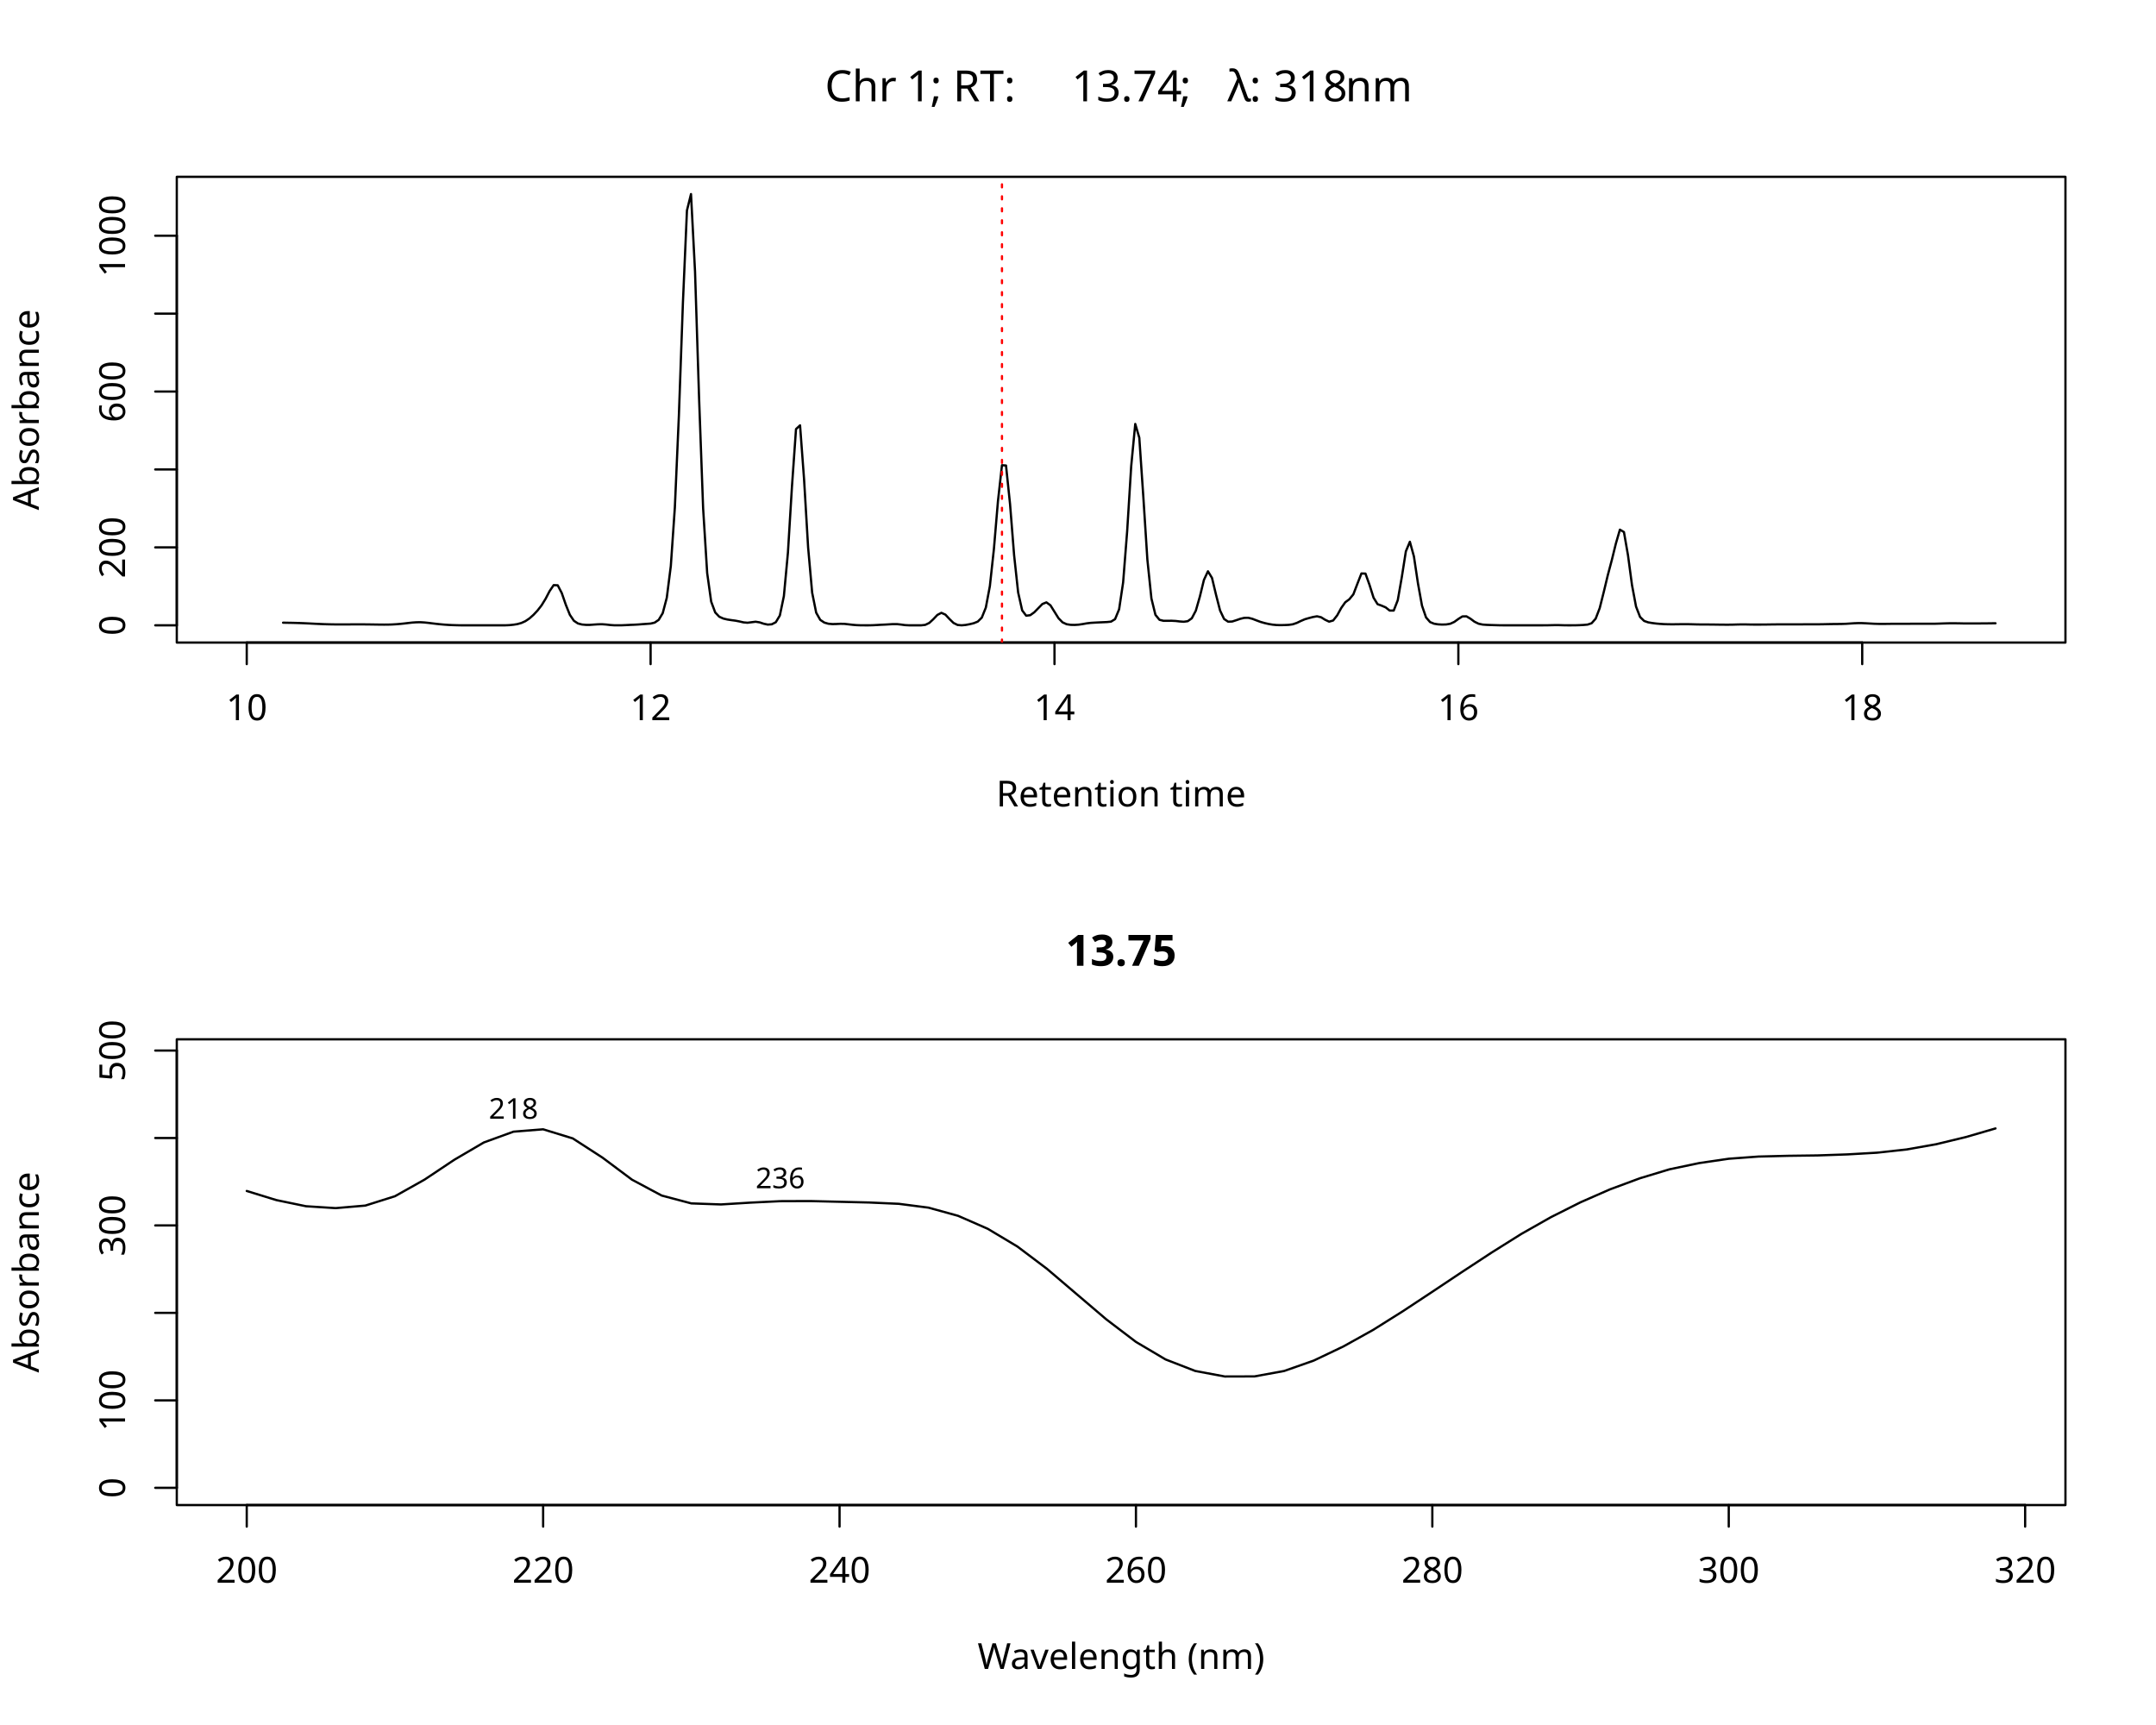
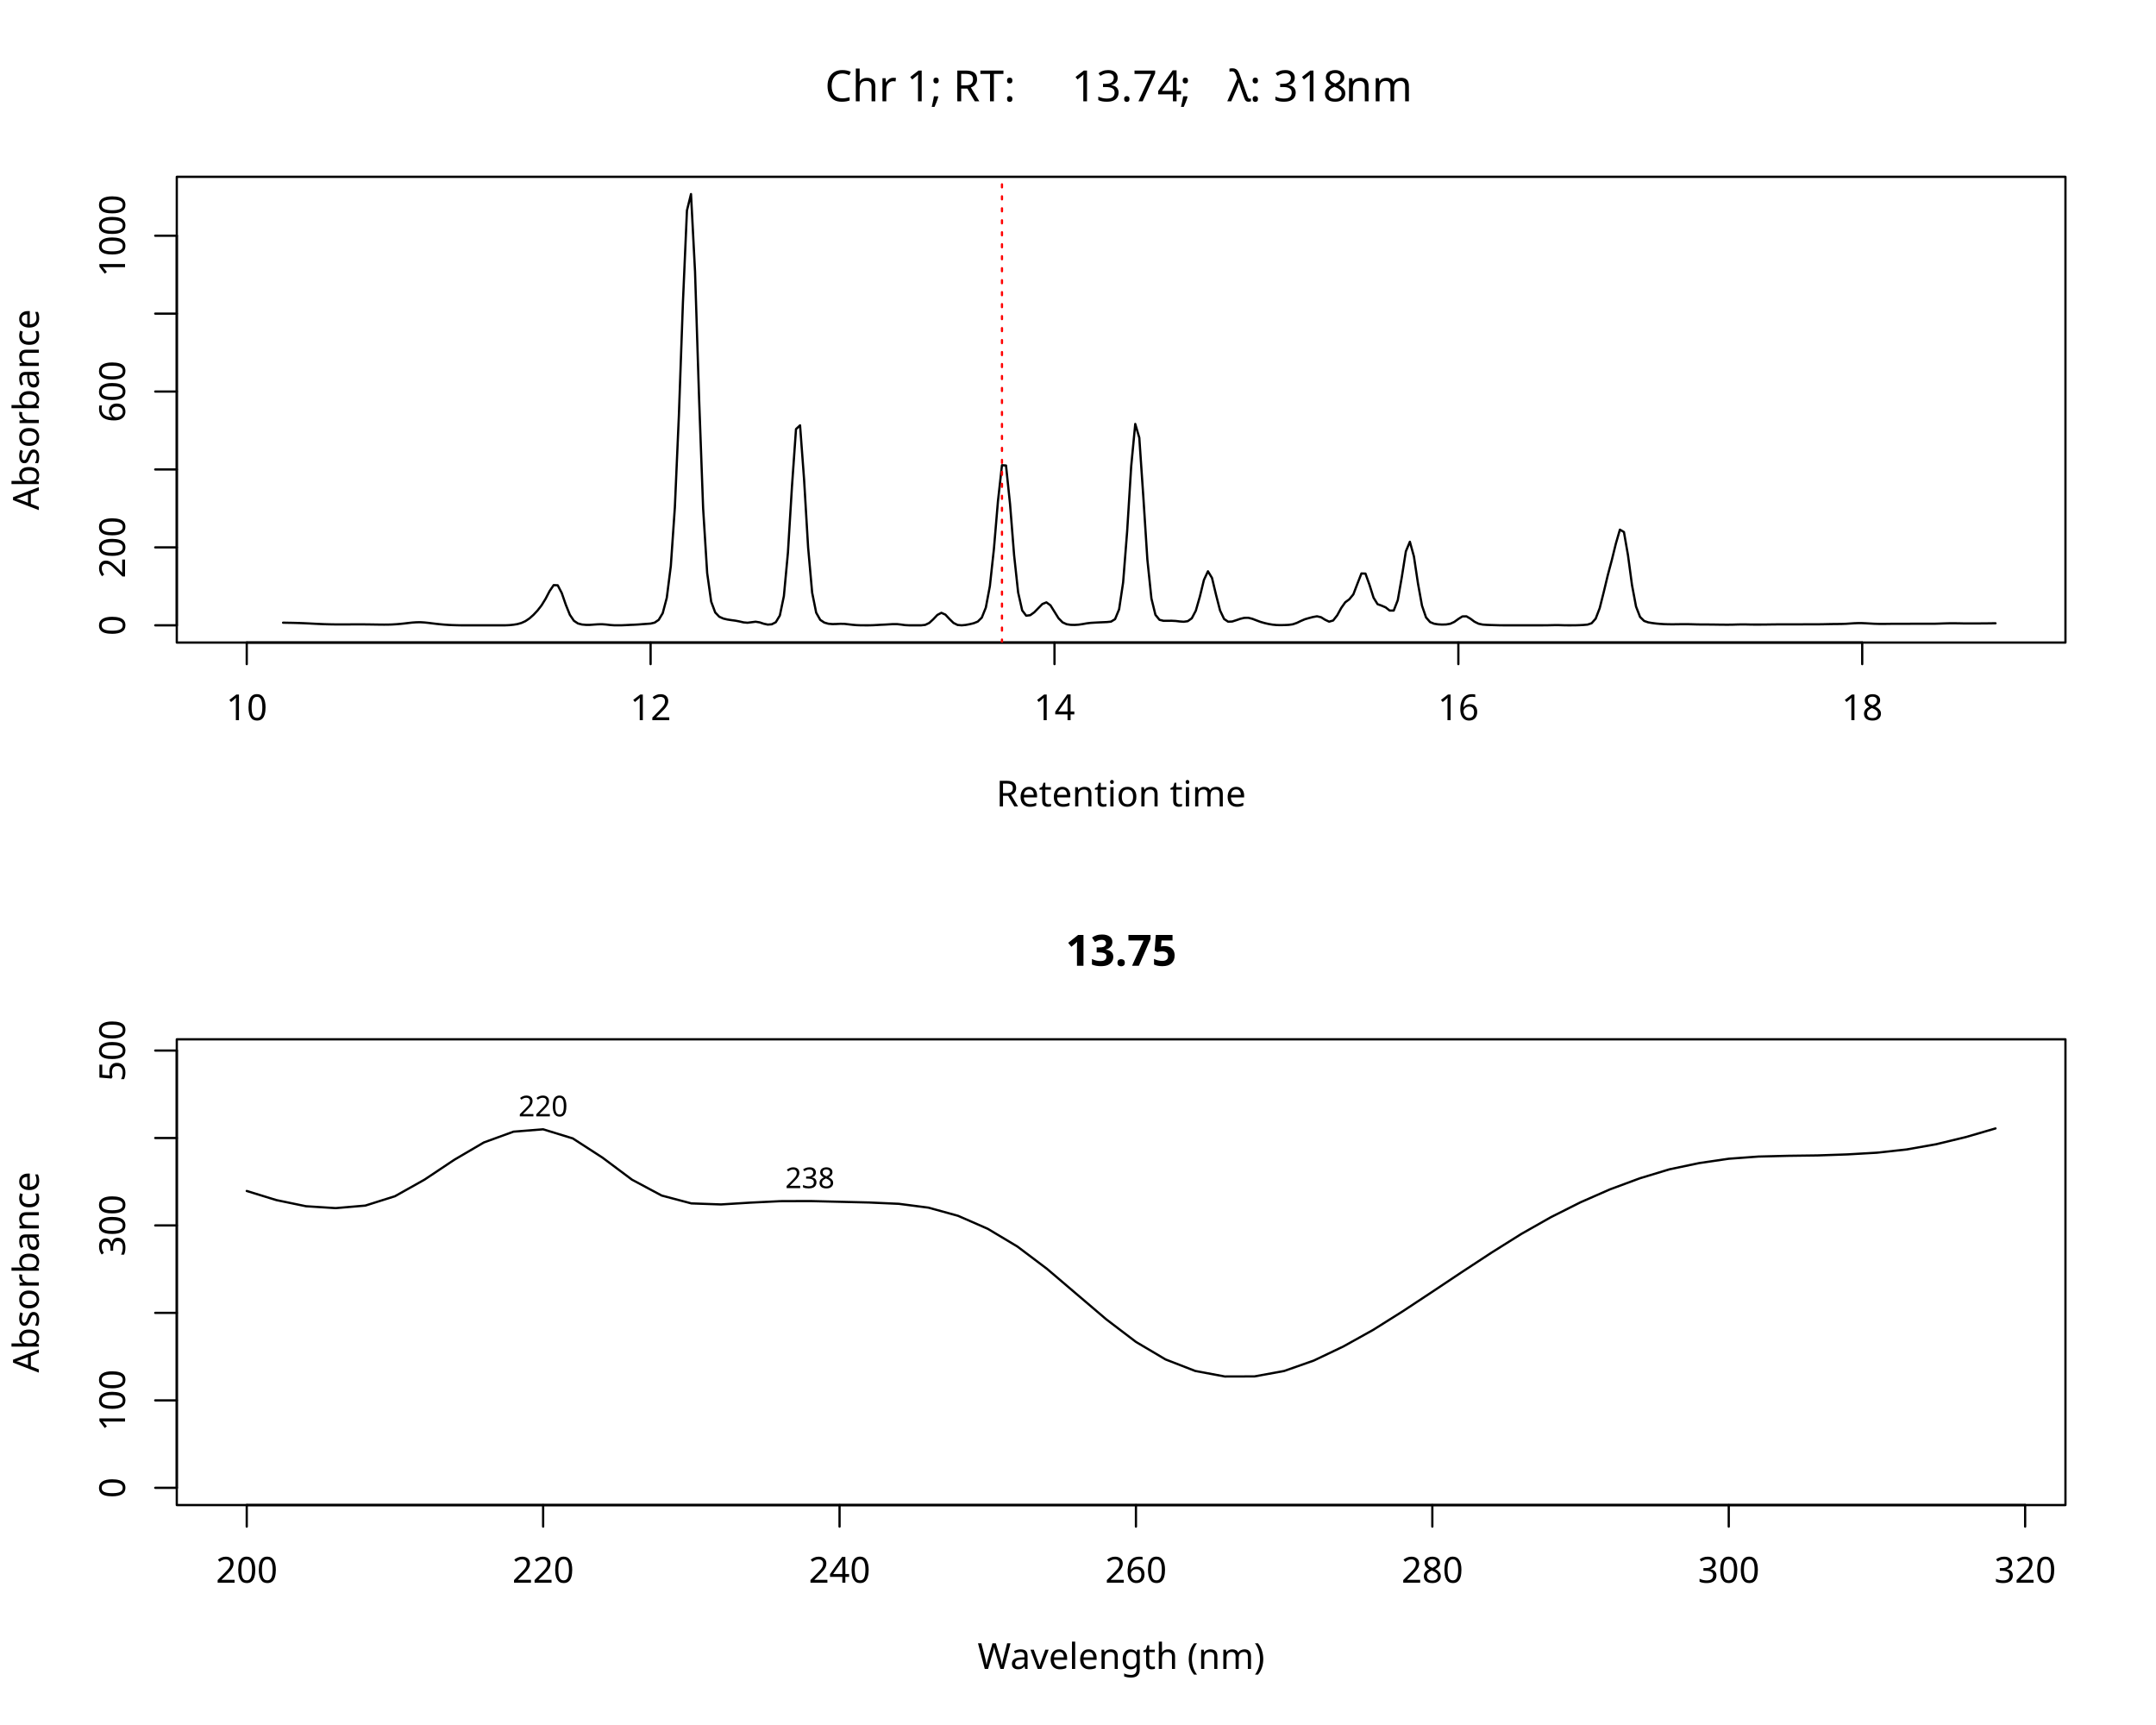
<svg xmlns="http://www.w3.org/2000/svg" class="svglite" data-engine-version="2.0" width="720.00pt" height="576.00pt" viewBox="0 0 720.00 576.00">
  <defs>
    <style type="text/css">
    .svglite line, .svglite polyline, .svglite polygon, .svglite path, .svglite rect, .svglite circle {
      fill: none;
      stroke: #000000;
      stroke-linecap: round;
      stroke-linejoin: round;
      stroke-miterlimit: 10.00;
    }
  </style>
  </defs>
  <rect width="100%" height="100%" style="stroke: none; fill: #FFFFFF;" />
  <defs>
    <clipPath id="cpMC4wMHw3MjAuMDB8MC4wMHw1NzYuMDA=">
      <rect x="0.00" y="0.00" width="720.00" height="576.00" />
    </clipPath>
  </defs>
  <g clip-path="url(#cpMC4wMHw3MjAuMDB8MC4wMHw1NzYuMDA=)">
</g>
  <defs>
    <clipPath id="cpNTkuMDR8Njg5Ljc2fDU5LjA0fDIxNC41Ng==">
      <rect x="59.04" y="59.04" width="630.72" height="155.52" />
    </clipPath>
  </defs>
  <g clip-path="url(#cpNTkuMDR8Njg5Ljc2fDU5LjA0fDIxNC41Ng==)">
    <polyline points="94.54,207.92 95.89,207.95 97.24,207.97 98.58,208.00 99.93,208.04 101.28,208.09 102.63,208.15 103.98,208.22 105.33,208.29 106.68,208.35 108.03,208.41 109.37,208.45 110.72,208.48 112.07,208.50 113.42,208.51 114.77,208.51 116.12,208.50 117.47,208.49 118.82,208.49 120.16,208.49 121.51,208.49 122.86,208.50 124.21,208.52 125.56,208.54 126.91,208.56 128.26,208.57 129.61,208.56 130.95,208.52 132.30,208.44 133.65,208.33 135.00,208.19 136.35,208.03 137.70,207.88 139.05,207.79 140.40,207.77 141.74,207.85 143.09,207.99 144.44,208.16 145.79,208.32 147.14,208.46 148.49,208.58 149.84,208.67 151.19,208.73 152.53,208.77 153.88,208.80 155.23,208.80 156.58,208.80 157.93,208.80 159.28,208.80 160.63,208.80 161.98,208.80 163.32,208.80 164.67,208.80 166.02,208.80 167.37,208.80 168.72,208.80 170.07,208.74 171.42,208.61 172.76,208.40 174.11,208.02 175.46,207.41 176.81,206.50 178.16,205.30 179.51,203.86 180.86,202.13 182.21,199.93 183.55,197.36 184.90,195.38 186.25,195.44 187.60,198.02 188.95,201.92 190.30,205.28 191.65,207.28 193.00,208.18 194.34,208.53 195.69,208.65 197.04,208.65 198.39,208.55 199.74,208.46 201.09,208.44 202.44,208.54 203.79,208.70 205.13,208.79 206.48,208.80 207.83,208.78 209.18,208.72 210.53,208.65 211.88,208.60 213.23,208.52 214.58,208.41 215.92,208.32 217.27,208.22 218.62,207.90 219.97,206.98 221.32,204.73 222.67,199.62 224.02,189.00 225.37,169.44 226.71,138.83 228.06,101.11 229.41,70.27 230.76,64.80 232.11,90.73 233.46,132.97 234.81,169.74 236.16,191.34 237.50,200.89 238.85,204.51 240.20,205.93 241.55,206.54 242.90,206.86 244.25,207.07 245.60,207.25 246.95,207.51 248.29,207.82 249.64,207.94 250.99,207.77 252.34,207.60 253.69,207.82 255.04,208.27 256.39,208.56 257.73,208.46 259.08,207.77 260.43,205.53 261.78,199.04 263.13,184.55 264.48,162.42 265.83,143.28 267.18,142.03 268.52,160.03 269.87,182.77 271.22,197.90 272.57,204.59 273.92,206.98 275.27,207.88 276.62,208.27 277.97,208.39 279.31,208.36 280.66,208.29 282.01,208.32 283.36,208.47 284.71,208.63 286.06,208.74 287.41,208.79 288.76,208.80 290.10,208.80 291.45,208.77 292.80,208.70 294.15,208.62 295.50,208.56 296.85,208.48 298.20,208.40 299.55,208.40 300.89,208.55 302.24,208.73 303.59,208.80 304.94,208.80 306.29,208.80 307.64,208.80 308.99,208.65 310.34,208.00 311.68,206.76 313.03,205.34 314.38,204.63 315.73,205.24 317.08,206.70 318.43,208.01 319.78,208.68 321.13,208.80 322.47,208.68 323.82,208.43 325.17,208.10 326.52,207.56 327.87,206.23 329.22,202.88 330.57,195.70 331.92,183.29 333.26,167.45 334.61,155.34 335.96,155.44 337.31,168.34 338.66,185.35 340.01,197.83 341.36,203.82 342.70,205.59 344.05,205.42 345.40,204.45 346.75,203.07 348.10,201.69 349.45,201.14 350.80,202.12 352.15,204.28 353.49,206.43 354.84,207.81 356.19,208.43 357.54,208.64 358.89,208.67 360.24,208.58 361.59,208.38 362.94,208.14 364.28,207.98 365.63,207.90 366.98,207.83 368.33,207.77 369.68,207.71 371.03,207.57 372.38,206.74 373.73,203.45 375.07,194.48 376.42,177.33 377.77,155.62 379.12,141.56 380.47,146.16 381.82,165.95 383.17,186.90 384.52,199.86 385.86,205.30 387.21,206.96 388.56,207.30 389.91,207.29 391.26,207.28 392.61,207.35 393.96,207.51 395.31,207.61 396.65,207.42 398.00,206.46 399.35,203.90 400.70,199.19 402.05,193.65 403.40,190.76 404.75,192.98 406.10,198.62 407.44,203.84 408.79,206.69 410.14,207.59 411.49,207.53 412.84,207.10 414.19,206.63 415.54,206.31 416.88,206.29 418.23,206.63 419.58,207.15 420.93,207.65 422.28,208.04 423.63,208.35 424.98,208.58 426.33,208.71 427.67,208.74 429.02,208.71 430.37,208.65 431.72,208.46 433.07,208.00 434.42,207.35 435.77,206.77 437.12,206.38 438.46,206.03 439.81,205.79 441.16,206.10 442.51,206.94 443.86,207.58 445.21,207.19 446.56,205.47 447.91,203.01 449.25,201.11 450.60,200.11 451.95,198.47 453.30,194.94 454.65,191.49 456.00,191.53 457.35,195.30 458.70,199.57 460.04,201.74 461.39,202.23 462.74,202.81 464.09,203.88 465.44,203.87 466.79,200.40 468.14,192.68 469.49,184.11 470.83,180.90 472.18,185.80 473.53,194.80 474.88,202.25 476.23,206.17 477.58,207.72 478.93,208.27 480.28,208.48 481.62,208.55 482.97,208.51 484.32,208.28 485.67,207.66 487.02,206.68 488.37,205.83 489.72,205.80 491.07,206.60 492.41,207.60 493.76,208.26 495.11,208.55 496.46,208.65 497.81,208.70 499.16,208.74 500.51,208.78 501.85,208.80 503.20,208.80 504.55,208.80 505.90,208.80 507.25,208.80 508.60,208.80 509.95,208.80 511.30,208.80 512.64,208.80 513.99,208.80 515.34,208.80 516.69,208.79 518.04,208.76 519.39,208.73 520.74,208.74 522.09,208.78 523.43,208.80 524.78,208.80 526.13,208.79 527.48,208.75 528.83,208.68 530.18,208.56 531.53,208.10 532.88,206.57 534.22,203.07 535.57,197.71 536.92,192.09 538.27,187.00 539.62,181.51 540.97,176.86 542.32,177.66 543.67,185.40 545.01,195.37 546.36,202.55 547.71,206.02 549.06,207.34 550.41,207.81 551.76,208.04 553.11,208.21 554.46,208.33 555.80,208.41 557.15,208.45 558.50,208.46 559.85,208.45 561.20,208.43 562.55,208.42 563.90,208.43 565.25,208.46 566.59,208.50 567.94,208.52 569.29,208.53 570.64,208.53 571.99,208.54 573.34,208.56 574.69,208.58 576.04,208.59 577.38,208.59 578.73,208.57 580.08,208.53 581.43,208.50 582.78,208.50 584.13,208.53 585.48,208.55 586.82,208.55 588.17,208.55 589.52,208.54 590.87,208.52 592.22,208.50 593.57,208.49 594.92,208.48 596.27,208.48 597.61,208.49 598.96,208.49 600.31,208.49 601.66,208.48 603.01,208.46 604.36,208.46 605.71,208.47 607.06,208.46 608.40,208.45 609.75,208.42 611.10,208.39 612.45,208.37 613.80,208.36 615.15,208.34 616.50,208.29 617.85,208.20 619.19,208.11 620.54,208.06 621.89,208.07 623.24,208.13 624.59,208.21 625.94,208.28 627.29,208.32 628.64,208.33 629.98,208.32 631.33,208.30 632.68,208.30 634.03,208.29 635.38,208.29 636.73,208.29 638.08,208.28 639.43,208.28 640.77,208.28 642.12,208.28 643.47,208.28 644.82,208.28 646.17,208.27 647.52,208.23 648.87,208.18 650.22,208.14 651.56,208.11 652.91,208.12 654.26,208.14 655.61,208.17 656.96,208.18 658.31,208.17 659.66,208.17 661.01,208.17 662.35,208.16 663.70,208.15 665.05,208.13 666.40,208.12 " style="stroke-width: 0.75;" />
  </g>
  <g clip-path="url(#cpMC4wMHw3MjAuMDB8MC4wMHw1NzYuMDA=)">
    <line x1="82.40" y1="214.56" x2="621.89" y2="214.56" style="stroke-width: 0.75;" />
    <line x1="82.40" y1="214.56" x2="82.40" y2="221.76" style="stroke-width: 0.75;" />
    <line x1="217.27" y1="214.56" x2="217.27" y2="221.76" style="stroke-width: 0.75;" />
    <line x1="352.15" y1="214.56" x2="352.15" y2="221.76" style="stroke-width: 0.75;" />
    <line x1="487.02" y1="214.56" x2="487.02" y2="221.76" style="stroke-width: 0.75;" />
    <line x1="621.89" y1="214.56" x2="621.89" y2="221.76" style="stroke-width: 0.75;" />
    <text x="82.40" y="240.48" text-anchor="middle" style="font-size: 12.00px; font-family: sans;" textLength="13.35px" lengthAdjust="spacingAndGlyphs">10</text>
    <text x="217.27" y="240.48" text-anchor="middle" style="font-size: 12.00px; font-family: sans;" textLength="13.35px" lengthAdjust="spacingAndGlyphs">12</text>
    <text x="352.15" y="240.48" text-anchor="middle" style="font-size: 12.00px; font-family: sans;" textLength="13.35px" lengthAdjust="spacingAndGlyphs">14</text>
    <text x="487.02" y="240.48" text-anchor="middle" style="font-size: 12.00px; font-family: sans;" textLength="13.35px" lengthAdjust="spacingAndGlyphs">16</text>
    <text x="621.89" y="240.48" text-anchor="middle" style="font-size: 12.00px; font-family: sans;" textLength="13.35px" lengthAdjust="spacingAndGlyphs">18</text>
    <line x1="59.04" y1="208.80" x2="59.04" y2="78.71" style="stroke-width: 0.75;" />
    <line x1="59.04" y1="208.80" x2="51.84" y2="208.80" style="stroke-width: 0.75;" />
    <line x1="59.04" y1="182.78" x2="51.84" y2="182.78" style="stroke-width: 0.75;" />
    <line x1="59.04" y1="156.76" x2="51.84" y2="156.76" style="stroke-width: 0.75;" />
    <line x1="59.04" y1="130.74" x2="51.84" y2="130.74" style="stroke-width: 0.75;" />
    <line x1="59.04" y1="104.72" x2="51.84" y2="104.72" style="stroke-width: 0.75;" />
    <line x1="59.04" y1="78.71" x2="51.84" y2="78.71" style="stroke-width: 0.75;" />
    <text transform="translate(41.76,208.80) rotate(-90)" text-anchor="middle" style="font-size: 12.00px; font-family: sans;" textLength="6.67px" lengthAdjust="spacingAndGlyphs">0</text>
    <text transform="translate(41.76,182.78) rotate(-90)" text-anchor="middle" style="font-size: 12.00px; font-family: sans;" textLength="20.02px" lengthAdjust="spacingAndGlyphs">200</text>
    <text transform="translate(41.76,130.74) rotate(-90)" text-anchor="middle" style="font-size: 12.00px; font-family: sans;" textLength="20.02px" lengthAdjust="spacingAndGlyphs">600</text>
    <text transform="translate(41.76,78.71) rotate(-90)" text-anchor="middle" style="font-size: 12.00px; font-family: sans;" textLength="26.70px" lengthAdjust="spacingAndGlyphs">1000</text>
    <polygon points="59.04,214.56 689.76,214.56 689.76,59.04 59.04,59.04 " style="stroke-width: 0.75; fill: none;" />
  </g>
  <defs>
    <clipPath id="cpMC4wMHw3MjAuMDB8MC4wMHwyODguMDA=">
      <rect x="0.00" y="0.00" width="720.00" height="288.00" />
    </clipPath>
  </defs>
  <g clip-path="url(#cpMC4wMHw3MjAuMDB8MC4wMHwyODguMDA=)">
</g>
  <g clip-path="url(#cpNTkuMDR8Njg5Ljc2fDU5LjA0fDIxNC41Ng==)">
    <line x1="334.61" y1="214.56" x2="334.61" y2="59.04" style="stroke-width: 0.75; stroke: #FF0000; stroke-dasharray: 1.00,3.00;" />
  </g>
  <g clip-path="url(#cpMC4wMHw3MjAuMDB8MC4wMHwyODguMDA=)">
    <text x="275.48" y="33.83" style="font-size: 14.40px; font-family: sans;" textLength="27.21px" lengthAdjust="spacingAndGlyphs">Chr </text>
    <text x="302.69" y="33.83" style="font-size: 14.40px; font-family: sans;" textLength="8.01px" lengthAdjust="spacingAndGlyphs">1</text>
    <text x="310.70" y="33.83" style="font-size: 14.40px; font-family: sans;" textLength="47.20px" lengthAdjust="spacingAndGlyphs"> ;   RT: </text>
    <text x="357.90" y="33.83" style="font-size: 14.40px; font-family: sans;" textLength="36.04px" lengthAdjust="spacingAndGlyphs">13.74</text>
    <text x="393.94" y="33.83" style="font-size: 14.40px; font-family: sans;" textLength="16.00px" lengthAdjust="spacingAndGlyphs"> ;  </text>
    <text x="409.94" y="33.83" style="font-size: 14.40px; font-family: sans;" textLength="7.34px" lengthAdjust="spacingAndGlyphs">λ</text>
    <text x="417.28" y="33.83" style="font-size: 14.40px; font-family: sans;" textLength="8.00px" lengthAdjust="spacingAndGlyphs">: </text>
    <text x="425.28" y="33.83" style="font-size: 14.40px; font-family: sans;" textLength="24.03px" lengthAdjust="spacingAndGlyphs">318</text>
    <text x="449.30" y="33.83" style="font-size: 14.40px; font-family: sans;" textLength="24.01px" lengthAdjust="spacingAndGlyphs"> nm</text>
    <text x="374.40" y="269.28" text-anchor="middle" style="font-size: 12.00px; font-family: sans;" textLength="77.38px" lengthAdjust="spacingAndGlyphs">Retention time</text>
    <text transform="translate(12.96,136.80) rotate(-90)" text-anchor="middle" style="font-size: 12.00px; font-family: sans;" textLength="64.06px" lengthAdjust="spacingAndGlyphs">Absorbance</text>
  </g>
  <defs>
    <clipPath id="cpNTkuMDR8Njg5Ljc2fDM0Ny4wNHw1MDIuNTY=">
      <rect x="59.04" y="347.04" width="630.72" height="155.52" />
    </clipPath>
  </defs>
  <g clip-path="url(#cpNTkuMDR8Njg5Ljc2fDM0Ny4wNHw1MDIuNTY=)">
    <polyline points="82.40,397.68 92.30,400.73 102.20,402.78 112.09,403.41 121.99,402.56 131.89,399.44 141.79,393.88 151.69,387.28 161.59,381.48 171.48,377.88 181.38,377.09 191.28,380.13 201.18,386.53 211.08,393.93 220.98,399.21 230.87,401.83 240.77,402.18 250.67,401.57 260.57,401.09 270.47,401.05 280.37,401.29 290.26,401.53 300.16,401.97 310.06,403.25 319.96,405.98 329.86,410.31 339.76,416.23 349.65,423.69 359.55,432.12 369.45,440.55 379.35,448.08 389.25,453.94 399.15,457.78 409.04,459.63 418.94,459.60 428.84,457.79 438.74,454.31 448.64,449.59 458.54,444.08 468.43,437.87 478.33,431.34 488.23,424.74 498.13,418.25 508.03,412.04 517.93,406.43 527.82,401.46 537.72,397.12 547.62,393.45 557.52,390.45 567.42,388.37 577.32,386.92 587.21,386.19 597.11,385.94 607.01,385.81 616.91,385.47 626.81,384.90 636.71,383.82 646.60,382.07 656.50,379.68 666.40,376.80 " style="stroke-width: 0.75;" />
  </g>
  <g clip-path="url(#cpMC4wMHw3MjAuMDB8MC4wMHw1NzYuMDA=)">
    <line x1="82.40" y1="502.56" x2="676.30" y2="502.56" style="stroke-width: 0.75;" />
    <line x1="82.40" y1="502.56" x2="82.40" y2="509.76" style="stroke-width: 0.75;" />
    <line x1="181.38" y1="502.56" x2="181.38" y2="509.76" style="stroke-width: 0.75;" />
    <line x1="280.37" y1="502.56" x2="280.37" y2="509.76" style="stroke-width: 0.75;" />
    <line x1="379.35" y1="502.56" x2="379.35" y2="509.76" style="stroke-width: 0.75;" />
    <line x1="478.33" y1="502.56" x2="478.33" y2="509.76" style="stroke-width: 0.75;" />
    <line x1="577.32" y1="502.56" x2="577.32" y2="509.76" style="stroke-width: 0.75;" />
    <line x1="676.30" y1="502.56" x2="676.30" y2="509.76" style="stroke-width: 0.75;" />
    <text x="82.40" y="528.48" text-anchor="middle" style="font-size: 12.00px; font-family: sans;" textLength="20.02px" lengthAdjust="spacingAndGlyphs">200</text>
    <text x="181.38" y="528.48" text-anchor="middle" style="font-size: 12.00px; font-family: sans;" textLength="20.02px" lengthAdjust="spacingAndGlyphs">220</text>
    <text x="280.37" y="528.48" text-anchor="middle" style="font-size: 12.00px; font-family: sans;" textLength="20.02px" lengthAdjust="spacingAndGlyphs">240</text>
    <text x="379.35" y="528.48" text-anchor="middle" style="font-size: 12.00px; font-family: sans;" textLength="20.02px" lengthAdjust="spacingAndGlyphs">260</text>
    <text x="478.33" y="528.48" text-anchor="middle" style="font-size: 12.00px; font-family: sans;" textLength="20.02px" lengthAdjust="spacingAndGlyphs">280</text>
    <text x="577.32" y="528.48" text-anchor="middle" style="font-size: 12.00px; font-family: sans;" textLength="20.02px" lengthAdjust="spacingAndGlyphs">300</text>
    <text x="676.30" y="528.48" text-anchor="middle" style="font-size: 12.00px; font-family: sans;" textLength="20.02px" lengthAdjust="spacingAndGlyphs">320</text>
    <line x1="59.04" y1="496.80" x2="59.04" y2="350.79" style="stroke-width: 0.75;" />
    <line x1="59.04" y1="496.80" x2="51.84" y2="496.80" style="stroke-width: 0.75;" />
    <line x1="59.04" y1="467.60" x2="51.84" y2="467.60" style="stroke-width: 0.75;" />
    <line x1="59.04" y1="438.39" x2="51.84" y2="438.39" style="stroke-width: 0.75;" />
    <line x1="59.04" y1="409.19" x2="51.84" y2="409.19" style="stroke-width: 0.75;" />
    <line x1="59.04" y1="379.99" x2="51.84" y2="379.99" style="stroke-width: 0.75;" />
    <line x1="59.04" y1="350.79" x2="51.84" y2="350.79" style="stroke-width: 0.75;" />
    <text transform="translate(41.76,496.80) rotate(-90)" text-anchor="middle" style="font-size: 12.00px; font-family: sans;" textLength="6.67px" lengthAdjust="spacingAndGlyphs">0</text>
    <text transform="translate(41.76,467.60) rotate(-90)" text-anchor="middle" style="font-size: 12.00px; font-family: sans;" textLength="20.02px" lengthAdjust="spacingAndGlyphs">100</text>
    <text transform="translate(41.76,409.19) rotate(-90)" text-anchor="middle" style="font-size: 12.00px; font-family: sans;" textLength="20.02px" lengthAdjust="spacingAndGlyphs">300</text>
    <text transform="translate(41.76,350.79) rotate(-90)" text-anchor="middle" style="font-size: 12.00px; font-family: sans;" textLength="20.02px" lengthAdjust="spacingAndGlyphs">500</text>
    <polygon points="59.04,502.56 689.76,502.56 689.76,347.04 59.04,347.04 " style="stroke-width: 0.75; fill: none;" />
  </g>
  <defs>
    <clipPath id="cpMC4wMHw3MjAuMDB8Mjg4LjAwfDU3Ni4wMA==">
      <rect x="0.00" y="288.00" width="720.00" height="288.00" />
    </clipPath>
  </defs>
  <g clip-path="url(#cpMC4wMHw3MjAuMDB8Mjg4LjAwfDU3Ni4wMA==)">
    <text x="374.40" y="322.48" text-anchor="middle" style="font-size: 14.40px; font-weight: bold; font-family: sans;" textLength="36.04px" lengthAdjust="spacingAndGlyphs">13.75</text>
    <text x="374.40" y="557.28" text-anchor="middle" style="font-size: 12.00px; font-family: sans;" textLength="91.38px" lengthAdjust="spacingAndGlyphs">Wavelength (nm)</text>
    <text transform="translate(12.96,424.80) rotate(-90)" text-anchor="middle" style="font-size: 12.00px; font-family: sans;" textLength="64.06px" lengthAdjust="spacingAndGlyphs">Absorbance</text>
  </g>
  <g clip-path="url(#cpNTkuMDR8Njg5Ljc2fDM0Ny4wNHw1MDIuNTY=)">
-     <text x="171.48" y="373.56" text-anchor="middle" style="font-size: 9.60px; font-family: sans;" textLength="16.02px" lengthAdjust="spacingAndGlyphs">218</text>
-     <text x="260.57" y="396.77" text-anchor="middle" style="font-size: 9.60px; font-family: sans;" textLength="16.02px" lengthAdjust="spacingAndGlyphs">236</text>
+     <text x="181.38" y="372.77" text-anchor="middle" style="font-size: 9.60px; font-family: sans;" textLength="16.02px" lengthAdjust="spacingAndGlyphs">220</text>
+     <text x="270.47" y="396.73" text-anchor="middle" style="font-size: 9.60px; font-family: sans;" textLength="16.02px" lengthAdjust="spacingAndGlyphs">238</text>
  </g>
</svg>
